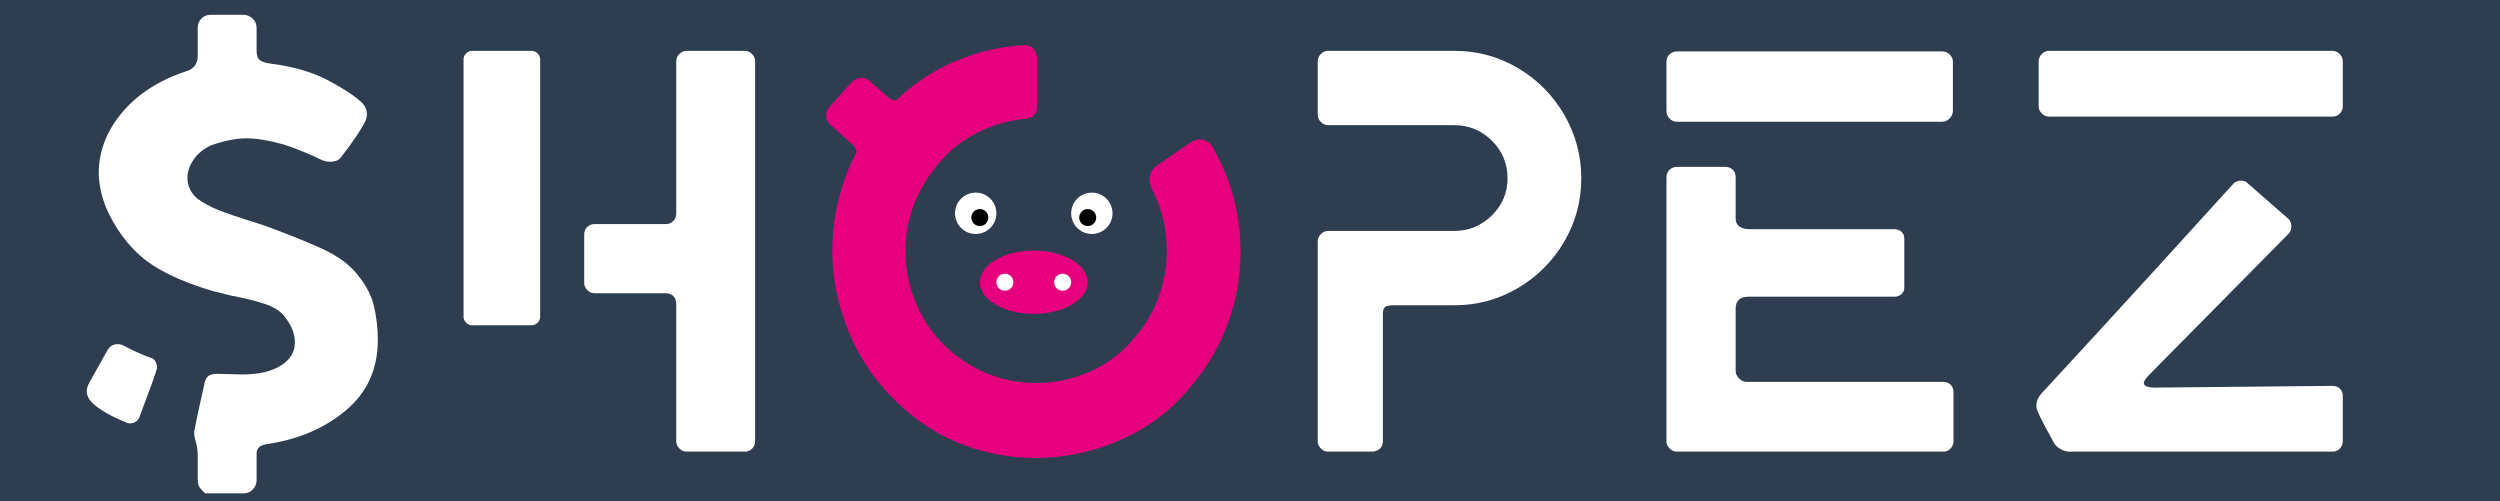
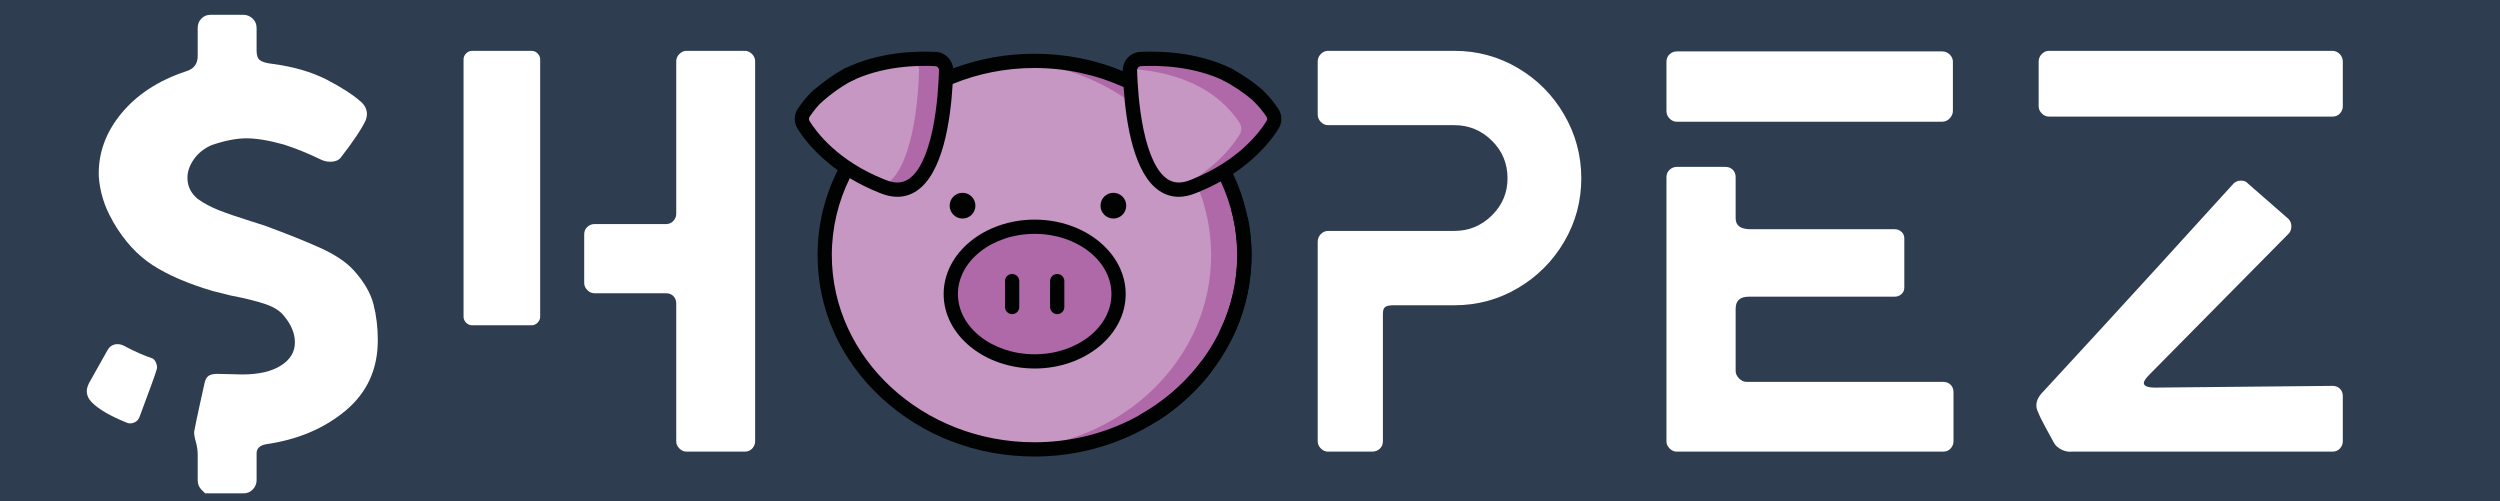
<svg xmlns="http://www.w3.org/2000/svg" version="1.1" id="Livello_1" x="0px" y="0px" width="300px" height="60px" viewBox="0 0 300 60" enable-background="new 0 0 300 60" xml:space="preserve">
-   <path fill="#2E3E50" d="M302.579,77.896c0,2.549-2.56,4.615-5.72,4.615H0.343c-3.159,0-5.72-2.066-5.72-4.615v-91.401  c0-2.549,2.561-4.614,5.72-4.614h296.516c3.16,0,5.72,2.065,5.72,4.614V77.896z" />
  <g>
+     <path fill="#2E3E50" d="M300,57.248c0,1.52-2.493,2.752-5.572,2.752H5.572C2.495,60,0,58.768,0,57.248V2.751   C0,1.231,2.495,0,5.572,0h288.855C297.507,0,300,1.231,300,2.751V57.248z" />
    <g>
-       <path fill="#E6007E" d="M141.909,51.592c0,0-0.211,0.012-0.63,0.035c-0.421,0.023-0.801-0.117-1.141-0.422l-2.25-2.012    c-0.409-0.367-0.872-0.674-1.388-0.92c-0.517-0.246-0.86-0.479-1.034-0.695c-0.453-0.59-1.023-1.361-1.708-2.311    s-1.271-1.768-1.764-2.453c-0.246-0.342-0.353-0.652-0.319-0.93c0.034-0.275,0.202-0.586,0.508-0.928l2.064-2.203    c1.311-1.465,2.075-2.852,2.295-4.16c0.219-1.309-0.098-2.344-0.951-3.105c-0.783-0.702-1.824-1.081-3.124-1.138    c-0.781-0.086-1.668,0.15-2.657,0.707c-0.988,0.557-2.167,1.359-3.534,2.406l-1.872,1.271c-2.601,1.602-4.959,2.697-7.082,3.283    c-2.121,0.588-4.476,0.615-7.065,0.078l-0.295-0.082c-1.804-0.385-3.431-1.137-4.887-2.254c-2.106-1.762-3.387-4.104-3.84-7.026    c-0.455-2.923,0.008-5.978,1.385-9.163c0.436-0.898,0.296-1.668-0.42-2.309l-2.505-2.242c-0.341-0.305-0.522-0.666-0.546-1.087    c-0.024-0.42,0.103-0.783,0.377-1.09l2.653-2.966c0.274-0.307,0.628-0.48,1.064-0.521c0.436-0.039,0.823,0.092,1.164,0.396    l2.045,1.83c0.409,0.366,0.782,0.516,1.118,0.448s0.798-0.36,1.385-0.879c1.854-1.593,3.732-2.766,5.634-3.521    c1.935-0.722,3.451-1.146,4.545-1.272c0.737-0.137,1.346,0.007,1.822,0.434c0.137,0.122,0.275,0.309,0.42,0.56    c0.443,1.012,0.897,2.769,1.361,5.269c0.056,0.419-0.101,0.832-0.466,1.241c-0.274,0.307-0.602,0.536-0.982,0.686    c-1.551,0.638-2.971,1.332-4.258,2.083c-1.563,0.994-2.757,1.951-3.58,2.872c-0.794,0.887-1.52,2.109-2.178,3.668    c-0.304,0.956-0.35,1.865-0.14,2.729s0.589,1.539,1.133,2.026c0.751,0.671,1.655,0.928,2.716,0.772    c0.928-0.214,1.84-0.548,2.738-1.003c0.897-0.454,2.067-1.11,3.51-1.969l1.554-0.912c2.453-1.303,4.574-2.352,6.359-3.147    s3.358-1.198,4.718-1.21c1.846-0.006,3.388,0.314,4.621,0.958c1.235,0.645,2.414,1.469,3.539,2.475    c2.591,2.318,3.833,5.149,3.727,8.491c-0.105,3.344-1.219,6.611-3.342,9.807c-0.416,0.672-0.401,1.205,0.041,1.602l2.403,2.15    c0.307,0.273,0.479,0.629,0.521,1.064c0.039,0.434-0.093,0.822-0.396,1.164l-2.653,2.965    C142.047,51.439,141.909,51.592,141.909,51.592z M124.722,54.443c-0.581,0.031-1.06-0.119-1.435-0.455    c-0.205-0.184-0.381-0.465-0.532-0.846l-1.45-4.244c-0.192-0.539-0.106-1.014,0.26-1.422c0.213-0.238,0.527-0.418,0.942-0.539    c1.206-0.455,2.248-0.936,3.127-1.438c0.19-0.074,0.435-0.055,0.732,0.057c0.298,0.113,0.502,0.281,0.61,0.5    c0.284,0.439,1.241,2.215,2.872,5.332c0.146,0.314,0.156,0.631,0.028,0.945c-0.128,0.316-0.335,0.529-0.62,0.643    C127.396,53.889,125.884,54.379,124.722,54.443z" />
+       <path fill="#2E3E50" d="M297.589,56.583c-0.505,1.856-11.936,0.917-12.979,0.917c-9.238,0-18.477,0-27.715,0    c-29.325,0-58.649,0-87.975,0c-52.571,0-105.143,0-157.715,0c-1.695,0-3.39,0-5.085,0c-4.025,0-3.62-0.417-3.62-3.927    c0-14.467,0-28.934,0-43.4c0-2.1,0-4.199,0-6.298C2.5,2.097,3.621,2.5,5.687,2.5c1.278,0,2.557,0,3.835,0    c7.292,0,14.584,0,21.876,0c59.91,0,119.82,0,179.73,0c23.665,0,47.331,0,70.996,0c4.076,0,8.153,0,12.229,0    c2.093,0,3.146-0.39,3.146,1.375c0,2.34,0,4.681,0,7.021c0,7.693,0,15.386,0,23.079c0,7.758,0,15.516,0,23.273    c0,3.225,5,3.225,5,0c0-12.025,0-24.051,0-36.077c0-5.766,0-11.531,0-17.297c0-4.594-3.961-6.375-8.236-6.375    c-14.371,0-28.741,0-43.112,0c-61.674,0-123.348,0-185.022,0c-19.035,0-38.07,0-57.105,0c-1.137,0-2.273,0-3.411,0    C0.293-2.5-2.5,0.046-2.5,4.985c0,14.2,0,28.4,0,42.6c0,3.061-1.137,8.793,0.541,11.656c1.73,2.953,5.583,3.259,8.681,3.259    c5.62,0,11.24,0,16.86,0c25.48,0,50.96,0,76.44,0c58.452,0,116.903,0,175.354,0c5.118,0,10.236,0,15.354,0    c4.222,0,10.314,0.435,11.681-4.587C303.258,54.797,298.435,53.476,297.589,56.583z" />
    </g>
-     <path fill="#2E3E50" d="M112.695,78.76c3.725,3.33,9.444,3.014,12.775-0.711L165.686,33.1c3.33-3.725,3.014-9.444-0.709-12.776   L138.428-3.428c-3.724-3.332-9.443-3.013-12.775,0.71L85.437,42.232c-3.331,3.723-3.013,9.443,0.711,12.773L112.695,78.76z" />
  </g>
  <g>
    <path fill="#FFFFFF" d="M11.032,48.295c-0.412-0.412-0.617-0.869-0.617-1.373c0-0.273,0.091-0.594,0.274-0.961l2.195-3.91   c0.274-0.502,0.686-0.754,1.235-0.754c0.319,0,0.663,0.115,1.029,0.342c1.143,0.596,2.195,1.053,3.156,1.373   c0.182,0.092,0.331,0.287,0.446,0.584c0.114,0.297,0.125,0.561,0.035,0.789c-0.137,0.504-0.823,2.4-2.059,5.693   c-0.137,0.32-0.366,0.539-0.686,0.652c-0.32,0.115-0.617,0.104-0.892-0.035C13.228,49.918,11.855,49.117,11.032,48.295z    M24.617,59.203c0,0-0.149-0.148-0.446-0.445c-0.298-0.299-0.446-0.676-0.446-1.133v-3.018c0-0.551-0.08-1.1-0.24-1.648   c-0.161-0.549-0.217-0.959-0.171-1.234c0.137-0.73,0.332-1.668,0.583-2.813c0.25-1.143,0.468-2.127,0.651-2.951   c0.091-0.41,0.251-0.695,0.48-0.857c0.229-0.158,0.571-0.24,1.029-0.24l3.019,0.07c1.966,0,3.51-0.355,4.631-1.064   c1.12-0.709,1.681-1.635,1.681-2.779c0-1.051-0.412-2.08-1.235-3.086c-0.458-0.641-1.225-1.143-2.299-1.51   c-1.075-0.365-2.459-0.709-4.15-1.029l-2.196-0.549c-2.927-0.869-5.317-1.896-7.169-3.088c-1.852-1.188-3.442-2.926-4.768-5.213   l-0.137-0.274c-0.916-1.601-1.441-3.315-1.578-5.146c-0.092-2.744,0.8-5.26,2.676-7.547c1.875-2.287,4.459-3.979,7.753-5.077   c0.96-0.274,1.44-0.892,1.44-1.853V3.356c0-0.457,0.148-0.834,0.446-1.132c0.297-0.297,0.651-0.446,1.063-0.446h3.979   c0.412,0,0.777,0.149,1.098,0.446c0.319,0.298,0.48,0.675,0.48,1.132v2.745c0,0.549,0.137,0.926,0.412,1.132   c0.274,0.206,0.799,0.355,1.578,0.446C35.205,8,37.332,8.617,39.162,9.531c1.829,0.961,3.156,1.808,3.979,2.539   c0.594,0.458,0.892,1.007,0.892,1.646c0,0.184-0.046,0.412-0.137,0.687c-0.458,1.006-1.464,2.516-3.019,4.527   c-0.274,0.321-0.686,0.48-1.235,0.48c-0.412,0-0.801-0.091-1.166-0.274c-1.51-0.731-2.974-1.326-4.391-1.784   c-1.784-0.502-3.293-0.754-4.528-0.754c-1.189,0-2.584,0.274-4.185,0.823c-0.915,0.411-1.624,0.983-2.126,1.715   c-0.504,0.732-0.755,1.465-0.755,2.195c0,1.007,0.412,1.853,1.235,2.539c0.777,0.549,1.635,1.006,2.573,1.372   c0.937,0.366,2.207,0.801,3.808,1.304l1.715,0.549c2.607,0.96,4.803,1.841,6.586,2.641c1.784,0.801,3.132,1.706,4.048,2.709   c1.235,1.373,2.024,2.734,2.367,4.084c0.343,1.35,0.514,2.777,0.514,4.287c0,3.477-1.281,6.289-3.842,8.439   c-2.562,2.15-5.741,3.498-9.537,4.047c-0.778,0.137-1.166,0.504-1.166,1.098v3.225c0,0.412-0.149,0.777-0.446,1.098   c-0.298,0.32-0.675,0.48-1.132,0.48h-3.979C24.822,59.203,24.617,59.203,24.617,59.203z" />
    <path fill="#FFFFFF" d="M55.935,38.725c-0.206-0.207-0.309-0.447-0.309-0.721V7.13c0-0.274,0.103-0.515,0.309-0.72   c0.206-0.206,0.446-0.309,0.72-0.309h7.135c0.274,0,0.515,0.103,0.721,0.309c0.206,0.206,0.309,0.446,0.309,0.72v30.874   c0,0.273-0.103,0.514-0.309,0.721c-0.206,0.205-0.446,0.309-0.721,0.309h-7.135C56.381,39.033,56.141,38.93,55.935,38.725z    M81.526,53.818c-0.252-0.252-0.377-0.537-0.377-0.859V36.426c0-0.365-0.115-0.662-0.343-0.893   c-0.229-0.229-0.526-0.342-0.892-0.342h-8.576c-0.32,0-0.607-0.127-0.857-0.379c-0.252-0.25-0.377-0.537-0.377-0.857v-5.832   c0-0.365,0.125-0.662,0.377-0.892c0.25-0.229,0.537-0.343,0.857-0.343h8.576c0.365,0,0.662-0.126,0.892-0.378   c0.229-0.25,0.343-0.537,0.343-0.857V7.336c0-0.32,0.125-0.606,0.377-0.858c0.25-0.25,0.537-0.377,0.857-0.377h6.998   c0.319,0,0.605,0.126,0.857,0.377c0.251,0.252,0.377,0.538,0.377,0.858v45.623c0,0.322-0.115,0.607-0.343,0.859   c-0.229,0.252-0.526,0.377-0.892,0.377h-6.998C82.063,54.195,81.776,54.07,81.526,53.818z" />
-     <path fill="#E6007E" d="M102.142,40.508c-1.509-3.361-2.264-6.85-2.264-10.462c0-2.836,0.468-5.614,1.406-8.336   c0.937-2.721,2.344-5.203,4.22-7.444c2.24-2.744,4.871-4.859,7.89-6.346s6.197-2.321,9.536-2.505h0.138   c0.365,0,0.674,0.138,0.926,0.412c0.251,0.274,0.4,0.617,0.446,1.029v5.969c0,0.869-0.48,1.35-1.44,1.44   c-2.059,0.184-4.025,0.767-5.9,1.75c-1.876,0.983-3.454,2.298-4.734,3.944c-2.47,3.019-3.705,6.427-3.705,10.223   c0,2.289,0.48,4.494,1.441,6.621c0.96,2.127,2.333,3.945,4.116,5.455c3.019,2.469,6.403,3.703,10.154,3.703   c2.286,0,4.481-0.479,6.586-1.439c2.104-0.961,3.887-2.355,5.352-4.186c1.235-1.463,2.161-3.076,2.778-4.836   c0.618-1.762,0.927-3.557,0.927-5.386c0-2.607-0.572-5.031-1.716-7.272c-0.229-0.457-0.343-0.915-0.343-1.372   c0-0.594,0.274-1.12,0.823-1.578c0.365-0.229,1.074-0.709,2.127-1.44c1.052-0.731,1.715-1.189,1.989-1.373   c0.366-0.228,0.709-0.343,1.029-0.343c0.731,0,1.28,0.343,1.646,1.029c2.195,3.842,3.294,7.982,3.294,12.418   c0,2.882-0.48,5.683-1.441,8.404c-0.96,2.723-2.379,5.205-4.254,7.445c-2.241,2.881-5.042,5.088-8.404,6.619   c-3.361,1.533-6.872,2.299-10.531,2.299c-2.881,0-5.672-0.492-8.37-1.475c-2.699-0.982-5.1-2.412-7.204-4.289   C105.823,46.762,103.651,43.869,102.142,40.508z" />
    <path fill="#FFFFFF" d="M158.503,53.818c-0.252-0.252-0.378-0.537-0.378-0.859V29.016c0-0.366,0.126-0.675,0.378-0.927   c0.251-0.251,0.537-0.377,0.857-0.377h15.162c1.738,0,3.235-0.617,4.494-1.853c1.257-1.235,1.887-2.721,1.887-4.46   c0-1.783-0.63-3.293-1.887-4.527c-1.259-1.235-2.756-1.853-4.494-1.853H159.36c-0.32,0-0.606-0.126-0.857-0.378   c-0.252-0.25-0.378-0.56-0.378-0.926V7.404c0-0.365,0.126-0.674,0.378-0.926c0.251-0.25,0.537-0.377,0.857-0.377h15.162   c2.744,0,5.283,0.686,7.615,2.059c2.333,1.371,4.186,3.235,5.558,5.591c1.372,2.356,2.059,4.905,2.059,7.649   c0,2.745-0.687,5.283-2.059,7.616c-1.372,2.332-3.225,4.185-5.558,5.556c-2.332,1.373-4.871,2.059-7.615,2.059h-7.272   c-0.504,0-0.847,0.068-1.029,0.207c-0.183,0.137-0.274,0.41-0.274,0.822v15.299c0,0.367-0.126,0.664-0.377,0.893   c-0.252,0.23-0.561,0.344-0.927,0.344h-5.282C159.04,54.195,158.754,54.07,158.503,53.818z" />
    <path fill="#FFFFFF" d="M200.353,14.231c-0.251-0.251-0.377-0.56-0.377-0.927v-5.9c0-0.365,0.126-0.663,0.377-0.892   c0.251-0.229,0.537-0.343,0.858-0.343h31.834c0.365,0,0.674,0.126,0.926,0.377c0.251,0.252,0.377,0.538,0.377,0.857v5.9   c0,0.321-0.126,0.618-0.377,0.893c-0.252,0.274-0.561,0.411-0.926,0.411h-31.834C200.89,14.608,200.604,14.483,200.353,14.231z    M200.353,53.818c-0.251-0.252-0.377-0.537-0.377-0.859V21.263c0-0.365,0.126-0.662,0.377-0.892   c0.251-0.229,0.537-0.344,0.858-0.344h5.831c0.366,0,0.663,0.115,0.893,0.344c0.228,0.229,0.343,0.526,0.343,0.892v4.939   c0,0.87,0.594,1.304,1.783,1.304h17.29c0.319,0,0.594,0.103,0.823,0.309c0.228,0.206,0.343,0.47,0.343,0.789v5.9   c0,0.32-0.115,0.584-0.343,0.789c-0.229,0.207-0.504,0.309-0.823,0.309h-17.495c-1.053,0-1.578,0.48-1.578,1.441v7.479   c0,0.32,0.137,0.617,0.411,0.891c0.274,0.275,0.571,0.412,0.893,0.412h23.601c0.365,0,0.663,0.115,0.892,0.344   s0.344,0.525,0.344,0.893v5.898c0,0.322-0.115,0.607-0.344,0.859s-0.526,0.377-0.892,0.377h-31.971   C200.89,54.195,200.604,54.07,200.353,53.818z" />
    <path fill="#FFFFFF" d="M247.383,53.955c-0.412-0.207-0.71-0.469-0.892-0.789c-0.184-0.32-0.515-0.926-0.995-1.818   s-0.789-1.52-0.926-1.887c-0.138-0.275-0.206-0.549-0.206-0.824c0-0.549,0.274-1.098,0.823-1.646   c4.436-4.801,8.93-9.695,13.481-14.682c4.551-4.985,7.672-8.415,9.364-10.291c0.229-0.229,0.525-0.344,0.893-0.344   c0.365,0,0.64,0.115,0.823,0.344l4.871,4.254c0.229,0.229,0.343,0.526,0.343,0.892c0,0.366-0.114,0.663-0.343,0.892l-16.672,16.878   c-0.458,0.457-0.686,0.801-0.686,1.027c0,0.367,0.456,0.551,1.372,0.551l21.268-0.207c0.366,0,0.663,0.115,0.893,0.344   c0.229,0.229,0.343,0.525,0.343,0.891v5.42c0,0.322-0.114,0.607-0.343,0.859c-0.229,0.252-0.526,0.377-0.893,0.377h-31.284   C248.206,54.24,247.794,54.16,247.383,53.955z M245.016,13.614c-0.252-0.251-0.377-0.537-0.377-0.858V7.404   c0-0.365,0.125-0.674,0.377-0.926c0.251-0.25,0.537-0.377,0.857-0.377h34.029c0.32,0,0.606,0.126,0.858,0.377   c0.251,0.252,0.377,0.561,0.377,0.926v5.351c0,0.321-0.114,0.607-0.343,0.858c-0.229,0.252-0.526,0.377-0.893,0.377h-34.029   C245.553,13.991,245.267,13.866,245.016,13.614z" />
  </g>
+   <line fill="none" x1="82.135" y1="5.906" x2="119.566" y2="5.906" />
  <g>
-     <circle fill="#FFFFFF" cx="117.084" cy="25.596" r="2.482" />
-     <circle cx="117.581" cy="26.107" r="1.021" />
+     <g>
+       <ellipse fill="#C797C4" cx="124.169" cy="30.619" rx="25.177" ry="23.312" />
+       <g>
+         <path fill="#B069A8" d="M149.346,30.617c0,12.875-11.271,23.313-25.176,23.313c-0.675,0-1.344-0.025-2.006-0.074     c12.967-0.945,23.17-10.988,23.17-23.238c0-12.249-10.203-22.291-23.17-23.238c0.662-0.048,1.331-0.074,2.006-0.074     C138.074,7.306,149.346,17.744,149.346,30.617z" />
+         <ellipse fill="#B069A8" cx="124.189" cy="35.288" rx="10.068" ry="8.08" />
+       </g>
+       <path fill="#C797C4" d="M112.295,7.083c-3.201-0.162-11.572,0.08-15.82,6.45c-0.287,0.432-0.299,0.995-0.025,1.438    c0.935,1.522,3.615,5.052,9.4,7.364c0.077,0.029,0.154,0.061,0.232,0.09c6.479,2.514,7.367-9.88,7.484-13.963    C113.587,7.731,113.023,7.12,112.295,7.083z" />
+       <path fill="#B069A8" d="M113.566,8.46c-0.117,4.083-1.006,16.479-7.486,13.963c-0.037-0.016-0.076-0.029-0.115-0.047    c3.629-1.92,4.226-10.622,4.32-13.917c0.019-0.65-0.43-1.207-1.043-1.345c1.228-0.086,2.288-0.069,3.055-0.032    C113.023,7.121,113.587,7.733,113.566,8.46z" />
+       <path fill="#C797C4" d="M136.896,7.083c3.202-0.162,11.575,0.08,15.821,6.45c0.287,0.432,0.299,0.995,0.025,1.438    c-0.936,1.522-3.615,5.052-9.402,7.364c-0.076,0.029-0.152,0.061-0.23,0.09c-6.479,2.514-7.367-9.88-7.484-13.964    C135.605,7.731,136.168,7.12,136.896,7.083z" />
+       <path fill="#B069A8" d="M152.742,14.97c-0.936,1.522-3.615,5.052-9.4,7.364c-0.077,0.03-0.154,0.061-0.232,0.09    c-0.741,0.289-1.41,0.381-2.014,0.311c4.592-2.264,6.82-5.226,7.658-6.586c0.271-0.444,0.262-1.006-0.027-1.438    c-3.322-4.985-9.171-6.217-13.093-6.439c0.071-0.643,0.597-1.154,1.262-1.188c3.202-0.161,11.573,0.08,15.821,6.45    C153.006,13.964,153.016,14.528,152.742,14.97z" />
+       <path fill="#010202" d="M124.16,44.221c6.023,0,10.923-4.006,10.923-8.932c0-4.928-4.899-8.936-10.923-8.936    c-6.022,0-10.923,4.008-10.923,8.936C113.237,40.215,118.138,44.221,124.16,44.221z M124.16,28.063    c5.08,0,9.213,3.241,9.213,7.226c0,3.982-4.133,7.223-9.213,7.223c-5.079,0-9.211-3.24-9.211-7.223    C114.949,31.305,119.081,28.063,124.16,28.063z" />
+       <path fill="#010202" d="M121.455,37.699c0.472,0,0.855-0.383,0.855-0.854V33.73c0-0.473-0.384-0.854-0.855-0.854    c-0.473,0-0.855,0.381-0.855,0.854v3.115C120.6,37.316,120.982,37.699,121.455,37.699z" />
+       <path fill="#010202" d="M126.867,37.699c0.471,0,0.854-0.383,0.854-0.854V33.73c0-0.473-0.383-0.854-0.854-0.854    c-0.474,0-0.856,0.381-0.856,0.854v3.115C126.011,37.316,126.394,37.699,126.867,37.699z" />
+       <circle fill="#010202" cx="115.503" cy="24.68" r="1.545" />
+       <circle fill="#010202" cx="133.605" cy="24.68" r="1.545" />
+       <path fill="#010202" d="M153.396,13.058c-0.479-0.725-1.035-1.404-1.643-2.019c-0.336-0.335-0.875-0.337-1.211-0.004    c-0.336,0.332-0.338,0.873-0.006,1.208c0.533,0.538,1.016,1.131,1.438,1.763c0.105,0.155,0.107,0.359,0.01,0.516    c-0.84,1.366-3.396,4.784-8.99,7.017c-0.074,0.029-0.148,0.059-0.223,0.088c-1.049,0.408-1.928,0.362-2.683-0.141    c-1.237-0.82-2.23-2.884-2.872-5.966c-0.566-2.729-0.724-5.611-0.766-7.085c-0.008-0.266,0.194-0.485,0.46-0.498    c2.171-0.11,6.379-0.019,10.145,1.834c0.424,0.209,0.938,0.035,1.146-0.391c0.209-0.423,0.033-0.936-0.391-1.145    c-4.111-2.022-8.648-2.125-10.986-2.007c-1.183,0.06-2.117,1.072-2.084,2.255c0.002,0.017,0.002,0.034,0.002,0.05    c-3.293-1.364-6.888-2.083-10.603-2.083c-3.399,0-6.7,0.604-9.76,1.752c-0.108-1.059-0.983-1.919-2.07-1.975    c-2.324-0.118-6.835-0.016-10.938,1.984c-0.424,0.206-0.601,0.719-0.394,1.143c0.207,0.425,0.719,0.602,1.144,0.394    c3.757-1.832,7.942-1.922,10.102-1.813c0.265,0.014,0.466,0.231,0.458,0.498c-0.041,1.474-0.199,4.355-0.766,7.085    c-0.641,3.082-1.635,5.146-2.871,5.966c-0.756,0.503-1.634,0.549-2.684,0.141c-0.074-0.029-0.149-0.059-0.223-0.088    c-5.595-2.233-8.15-5.651-8.99-7.016c-0.098-0.158-0.094-0.362,0.01-0.516c0.438-0.657,0.942-1.27,1.499-1.824    c0.335-0.333,0.337-0.875,0.002-1.208c-0.331-0.336-0.874-0.337-1.208-0.004c-0.639,0.633-1.215,1.336-1.717,2.087    c-0.471,0.708-0.487,1.636-0.043,2.36c0.623,1.015,2.1,3.049,4.836,5.01c-1.58,3.151-2.42,6.61-2.42,10.189    c0,6.469,2.717,12.545,7.65,17.111c4.913,4.553,11.442,7.057,18.382,7.057c8.429,0,16.374-3.816,21.253-10.205    c0.287-0.377,0.215-0.914-0.16-1.201c-0.375-0.285-0.912-0.215-1.199,0.162c-4.558,5.969-11.994,9.533-19.894,9.533    c-13.41,0-24.32-10.074-24.32-22.457c0-3.289,0.773-6.417,2.157-9.236c1.029,0.623,2.201,1.217,3.527,1.747    c0.08,0.032,0.16,0.063,0.239,0.093c0.678,0.265,1.327,0.396,1.945,0.396c0.825,0,1.597-0.236,2.303-0.705    c3.138-2.082,4.073-8.384,4.331-12.836c3.004-1.229,6.326-1.914,9.817-1.914c3.836,0,7.465,0.827,10.695,2.293    c0.288,4.425,1.257,10.434,4.308,12.457c0.707,0.469,1.476,0.705,2.302,0.705c0.618,0,1.269-0.132,1.946-0.396    c0.079-0.03,0.159-0.061,0.238-0.093c1.049-0.419,1.998-0.878,2.859-1.358c1.268,2.716,1.973,5.707,1.973,8.85    c0,3.15-0.691,6.195-2.059,9.053c-0.202,0.426-0.022,0.938,0.403,1.141c0.427,0.203,0.938,0.023,1.142-0.402    c1.475-3.09,2.225-6.385,2.225-9.793c0-3.414-0.762-6.717-2.201-9.75c3.148-2.09,4.801-4.358,5.473-5.449    C153.889,14.693,153.871,13.766,153.396,13.058z" />
+     </g>
+     <path fill="#010202" d="M142.704,47.557c-1.178,1.109-2.451,2.098-3.802,2.967c-0.751-0.219-1.502-0.439-2.249-0.668   c7.142-3.977,11.904-11.23,11.827-19.466c-0.017-1.818-0.277-3.583-0.739-5.273c0.664,0.33,1.329,0.655,1.994,0.979   c0.284,1.397,0.444,2.826,0.457,4.277C150.253,36.842,147.593,42.943,142.704,47.557z" />
+     <path fill="#010202" d="M101.833,8.722c-0.171-0.17-0.268-0.375-0.322-0.589c-1.329,0.687-2.667,1.65-3.922,2.712   c0.198,0.091,0.375,0.213,0.506,0.365c0.322,0.372,0.401,0.79,0.324,1.192c0.324-0.284,0.655-0.561,0.994-0.831   c1.208-0.959,2.325-1.672,3.324-2.135C102.423,9.221,102.117,9.002,101.833,8.722z" />
+     <path fill="#010202" d="M151.239,11.456c0.1-0.219,0.259-0.381,0.44-0.506c-1.105-1.007-2.474-1.928-3.906-2.734   c-0.016,0.216-0.07,0.425-0.167,0.601c-0.237,0.432-0.602,0.649-1.005,0.718c0.379,0.205,0.754,0.418,1.124,0.642   c1.32,0.799,2.376,1.6,3.157,2.375C150.976,12.183,151.075,11.82,151.239,11.456z" />
  </g>
-   <g>
-     <ellipse fill="#E6007E" cx="124.054" cy="33.867" rx="6.465" ry="3.799" />
-   </g>
-   <g>
-     <circle fill="#FFFFFF" cx="131.022" cy="25.596" r="2.481" />
-     <circle cx="130.527" cy="26.107" r="1.021" />
-   </g>
-   <circle fill="#FFFFFF" cx="120.587" cy="33.867" r="1.021" />
-   <circle fill="#FFFFFF" cx="127.52" cy="33.867" r="1.021" />
-   <line fill="none" x1="82.135" y1="5.906" x2="119.566" y2="5.906" />
</svg>
